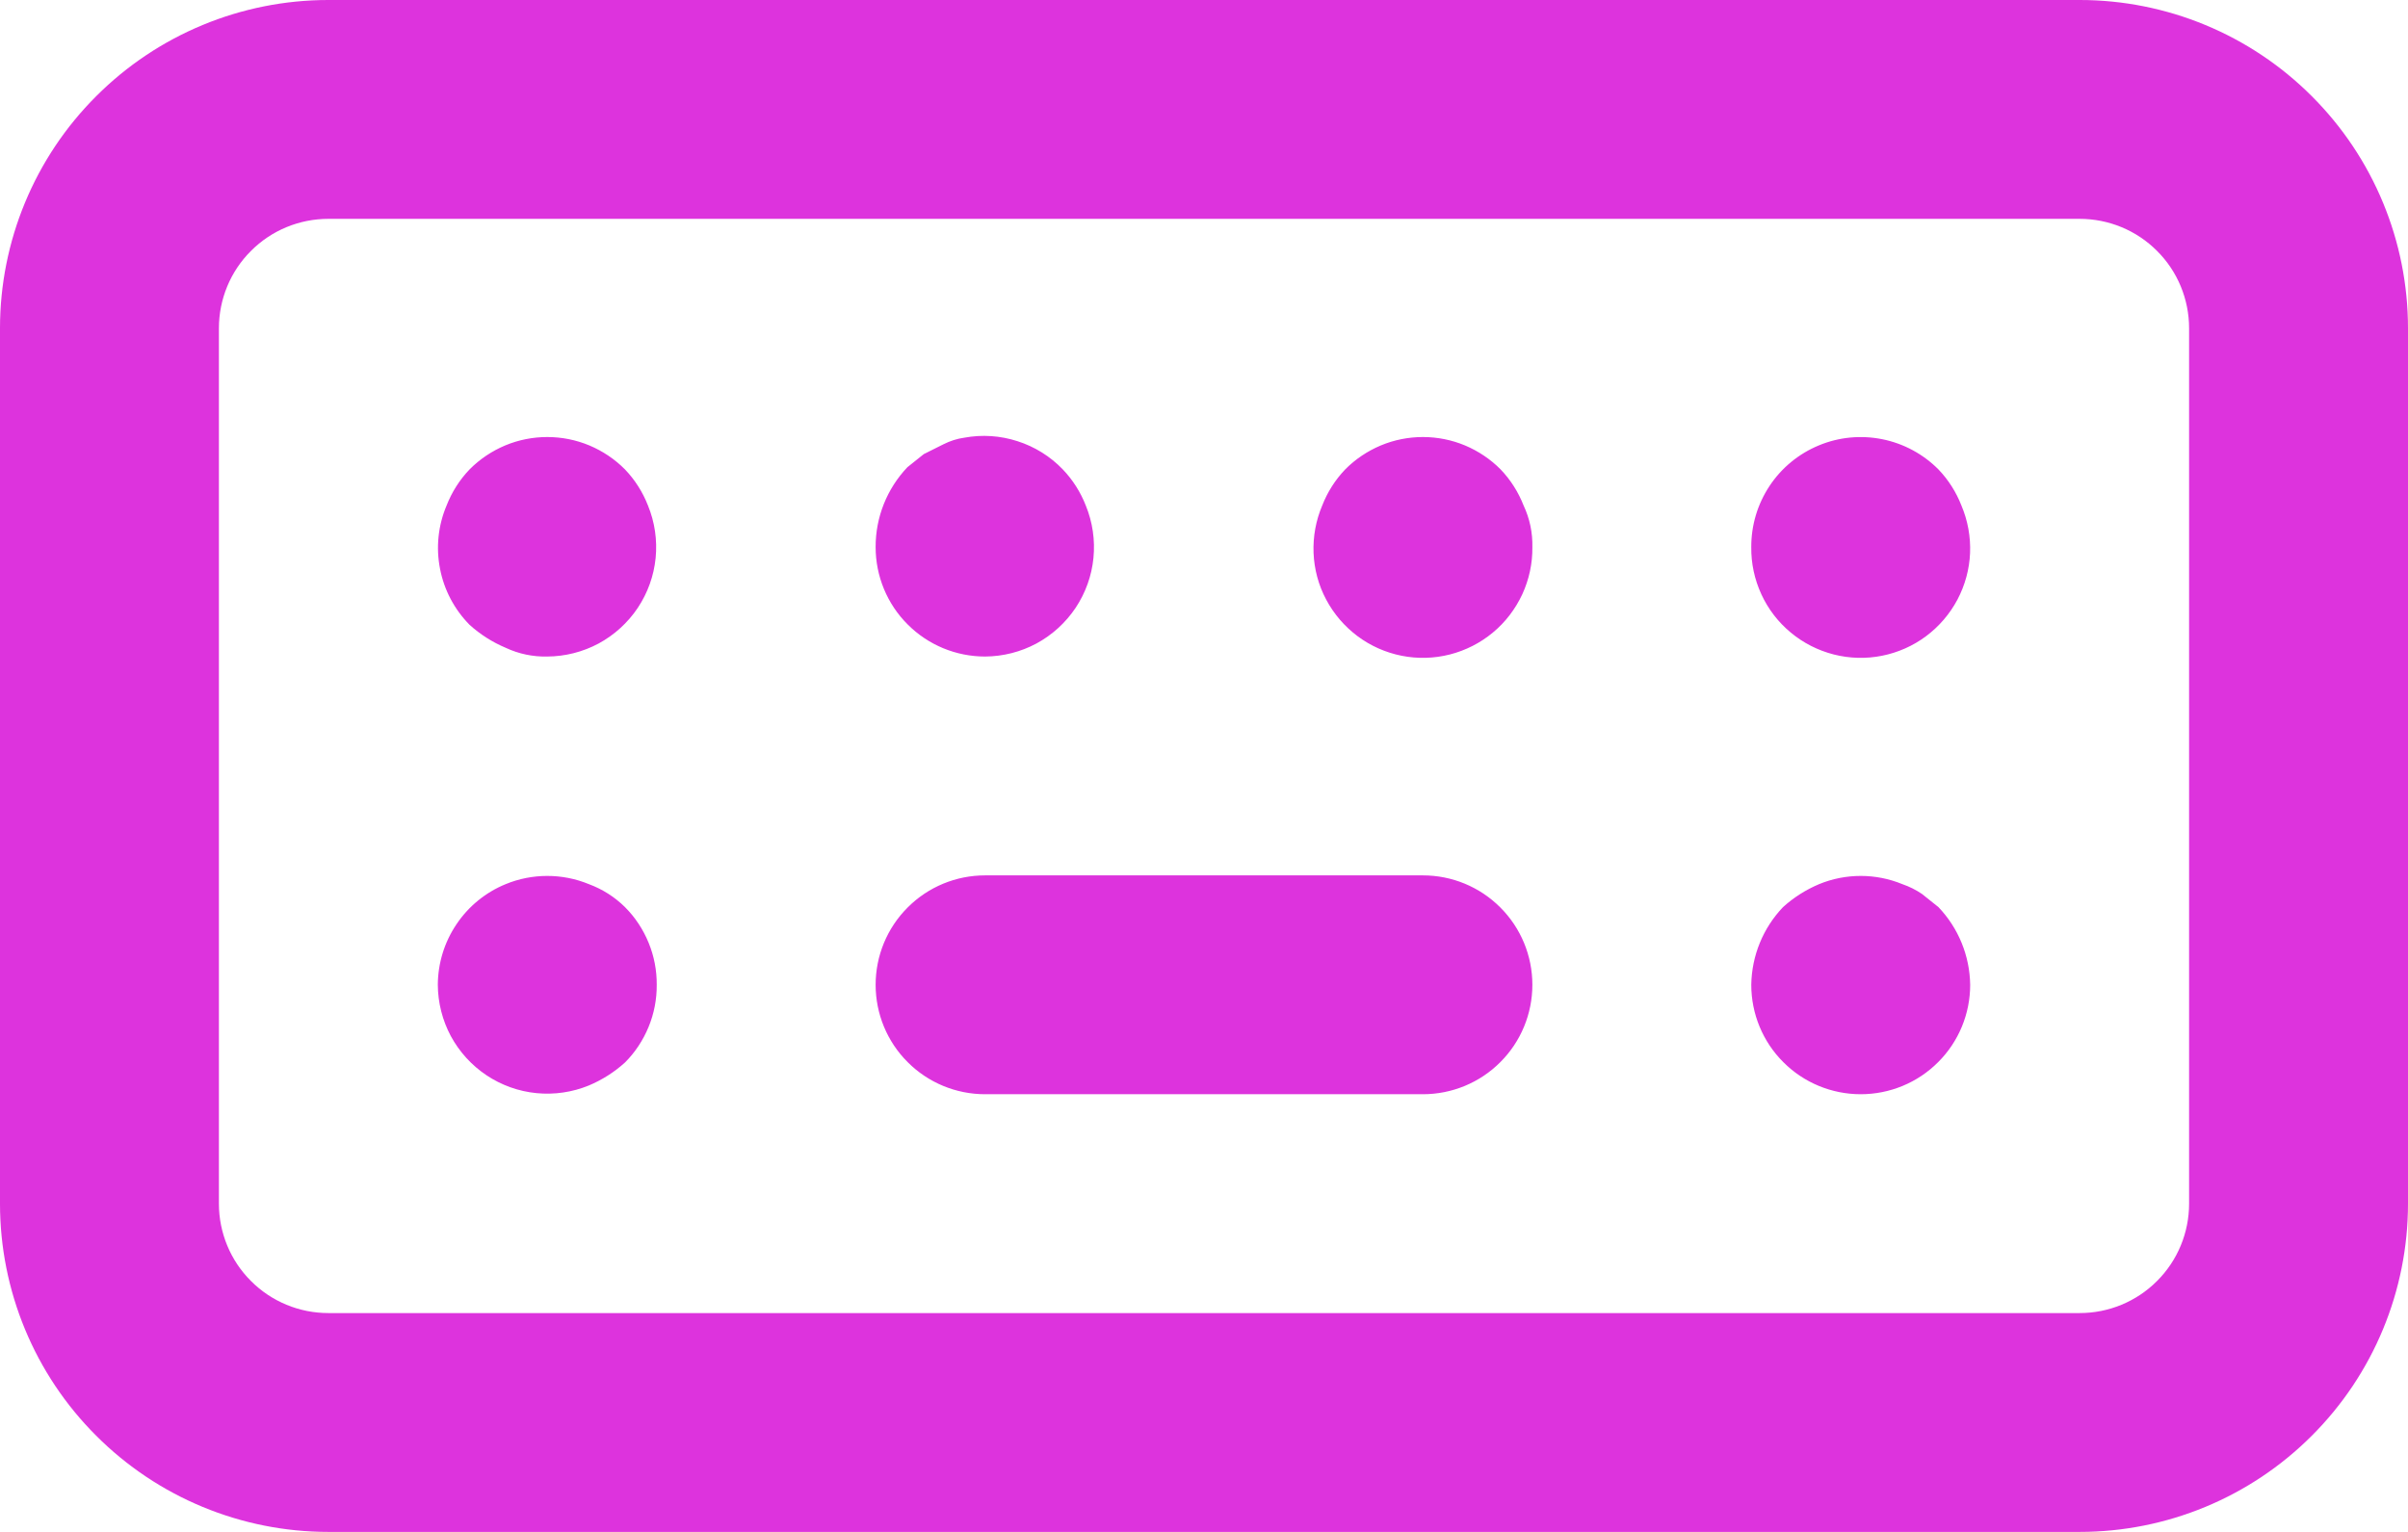
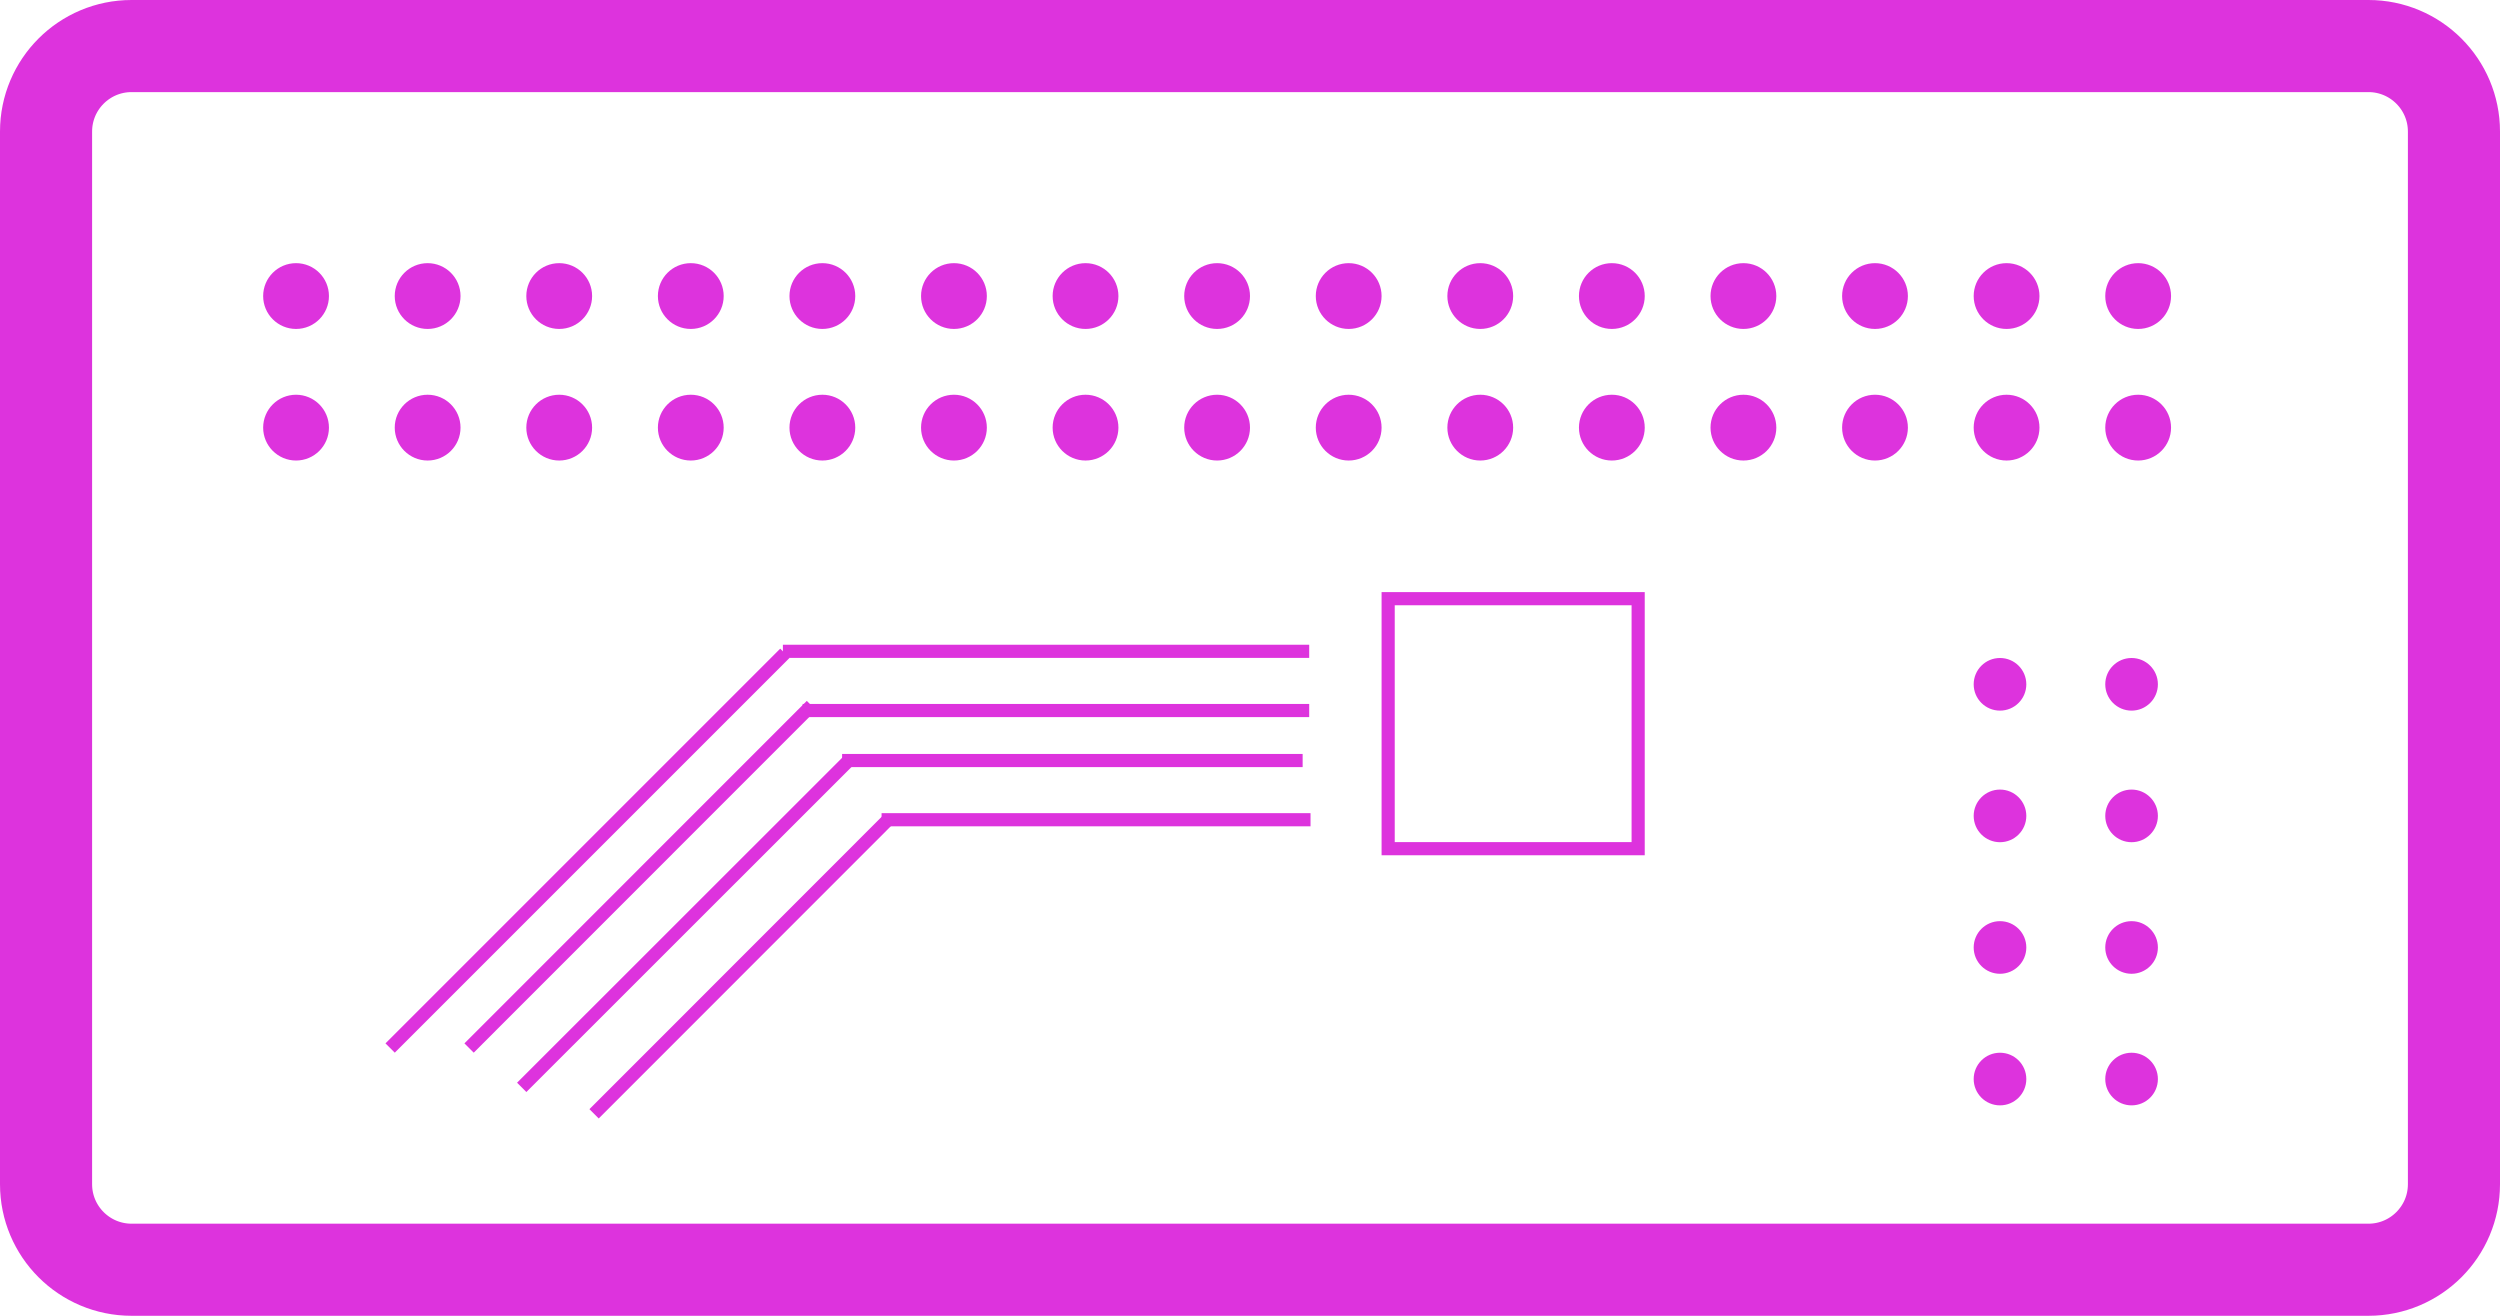
- <svg xmlns="http://www.w3.org/2000/svg" width="22" height="14" viewBox="0 0 22 14" fill="none">
-   <path d="M5.71 4.29C5.617 4.196 5.506 4.122 5.385 4.071C5.263 4.02 5.132 3.994 5 3.994C4.868 3.994 4.737 4.02 4.615 4.071C4.494 4.122 4.383 4.196 4.29 4.29C4.199 4.385 4.128 4.497 4.08 4.62C4.003 4.802 3.982 5.003 4.02 5.197C4.057 5.391 4.151 5.569 4.29 5.71C4.387 5.798 4.499 5.869 4.62 5.92C4.739 5.976 4.869 6.003 5 6C5.164 5.999 5.325 5.958 5.469 5.881C5.613 5.803 5.736 5.691 5.827 5.555C5.918 5.418 5.974 5.262 5.99 5.099C6.006 4.936 5.982 4.771 5.92 4.62C5.872 4.497 5.801 4.385 5.71 4.29ZM9 6C9.164 5.999 9.325 5.958 9.469 5.881C9.613 5.803 9.736 5.691 9.827 5.555C9.918 5.418 9.974 5.262 9.99 5.099C10.006 4.936 9.982 4.771 9.92 4.62C9.872 4.497 9.801 4.385 9.71 4.29C9.596 4.171 9.453 4.082 9.296 4.032C9.139 3.981 8.972 3.97 8.81 4C8.744 4.009 8.68 4.03 8.62 4.06L8.44 4.15L8.29 4.27C8.103 4.467 7.999 4.728 8 5C8 5.265 8.105 5.52 8.293 5.707C8.48 5.895 8.735 6 9 6ZM5.38 8.08C5.137 7.98 4.863 7.98 4.62 8.08C4.437 8.155 4.281 8.282 4.171 8.446C4.06 8.61 4.001 8.803 4 9C4.001 9.164 4.042 9.325 4.119 9.469C4.197 9.613 4.309 9.736 4.445 9.827C4.582 9.918 4.738 9.974 4.901 9.99C5.064 10.006 5.229 9.982 5.38 9.92C5.501 9.869 5.613 9.798 5.71 9.71C5.803 9.617 5.876 9.506 5.926 9.384C5.976 9.262 6.001 9.132 6 9C6.001 8.868 5.976 8.738 5.926 8.616C5.876 8.494 5.803 8.383 5.71 8.29C5.616 8.197 5.504 8.126 5.38 8.08V8.08ZM13 8H9C8.735 8 8.48 8.105 8.293 8.293C8.105 8.48 8 8.735 8 9C8 9.265 8.105 9.52 8.293 9.707C8.48 9.895 8.735 10 9 10H13C13.265 10 13.52 9.895 13.707 9.707C13.895 9.52 14 9.265 14 9C14 8.735 13.895 8.48 13.707 8.293C13.52 8.105 13.265 8 13 8ZM13.71 4.29C13.617 4.196 13.506 4.122 13.385 4.071C13.263 4.02 13.132 3.994 13 3.994C12.868 3.994 12.737 4.02 12.615 4.071C12.494 4.122 12.383 4.196 12.29 4.29C12.199 4.385 12.128 4.497 12.08 4.62C12.022 4.757 11.995 4.905 12.001 5.054C12.007 5.202 12.046 5.348 12.116 5.479C12.186 5.611 12.284 5.725 12.403 5.814C12.522 5.903 12.66 5.964 12.806 5.993C12.952 6.022 13.102 6.018 13.247 5.981C13.391 5.944 13.525 5.876 13.639 5.781C13.754 5.686 13.845 5.566 13.908 5.431C13.97 5.296 14.002 5.149 14 5C14.003 4.869 13.976 4.739 13.92 4.62C13.872 4.497 13.801 4.385 13.71 4.29V4.29ZM17.56 8.17C17.504 8.132 17.444 8.102 17.38 8.08C17.137 7.98 16.863 7.98 16.62 8.08C16.499 8.131 16.387 8.202 16.29 8.29C16.107 8.482 16.004 8.735 16 9C16 9.265 16.105 9.52 16.293 9.707C16.48 9.895 16.735 10 17 10C17.265 10 17.52 9.895 17.707 9.707C17.895 9.52 18 9.265 18 9C17.996 8.735 17.893 8.482 17.71 8.29L17.56 8.17ZM19 0H3C2.204 0 1.441 0.316 0.879 0.879C0.316 1.441 0 2.204 0 3V11C0 11.796 0.316 12.559 0.879 13.121C1.441 13.684 2.204 14 3 14H19C19.796 14 20.559 13.684 21.121 13.121C21.684 12.559 22 11.796 22 11V3C22 2.204 21.684 1.441 21.121 0.879C20.559 0.316 19.796 0 19 0ZM20 11C20 11.265 19.895 11.52 19.707 11.707C19.52 11.895 19.265 12 19 12H3C2.735 12 2.48 11.895 2.293 11.707C2.105 11.52 2 11.265 2 11V3C2 2.735 2.105 2.48 2.293 2.293C2.48 2.105 2.735 2 3 2H19C19.265 2 19.52 2.105 19.707 2.293C19.895 2.48 20 2.735 20 3V11ZM17.71 4.29C17.57 4.149 17.391 4.053 17.197 4.014C17.002 3.975 16.8 3.994 16.616 4.071C16.433 4.147 16.276 4.276 16.167 4.441C16.057 4.607 15.999 4.801 16 5C15.998 5.149 16.03 5.296 16.092 5.431C16.154 5.566 16.246 5.686 16.361 5.781C16.475 5.876 16.609 5.944 16.753 5.981C16.898 6.018 17.048 6.022 17.194 5.993C17.34 5.964 17.478 5.903 17.597 5.814C17.716 5.725 17.814 5.611 17.884 5.479C17.953 5.348 17.993 5.202 17.999 5.054C18.005 4.905 17.978 4.757 17.92 4.62C17.872 4.497 17.801 4.385 17.71 4.29V4.29Z" fill="#DD33DD" />
+ <svg xmlns="http://www.w3.org/2000/svg" width="19" height="10" viewBox="0 0 19 10" fill="none">
+   <rect x="0.35" y="0.35" width="18.3" height="9.3" rx="0.65" stroke="#DD33DD" stroke-width="0.7" />
+   <circle cx="3.25" cy="2.25" r="0.25" fill="#DD33DD" />
+   <circle cx="3.25" cy="3.25" r="0.25" fill="#DD33DD" />
+   <circle cx="11.25" cy="2.25" r="0.25" fill="#DD33DD" />
+   <circle cx="11.25" cy="3.25" r="0.25" fill="#DD33DD" />
+   <circle cx="4.25" cy="2.25" r="0.25" fill="#DD33DD" />
+   <circle cx="4.25" cy="3.25" r="0.25" fill="#DD33DD" />
+   <circle cx="12.25" cy="2.25" r="0.25" fill="#DD33DD" />
+   <circle cx="12.25" cy="3.25" r="0.25" fill="#DD33DD" />
+   <circle cx="5.25" cy="2.25" r="0.25" fill="#DD33DD" />
+   <circle cx="5.25" cy="3.25" r="0.25" fill="#DD33DD" />
+   <circle cx="13.25" cy="2.25" r="0.25" fill="#DD33DD" />
+   <circle cx="13.25" cy="3.25" r="0.25" fill="#DD33DD" />
+   <circle cx="6.25" cy="2.25" r="0.25" fill="#DD33DD" />
+   <circle cx="6.25" cy="3.25" r="0.25" fill="#DD33DD" />
+   <circle cx="14.25" cy="2.25" r="0.25" fill="#DD33DD" />
+   <circle cx="14.25" cy="3.25" r="0.25" fill="#DD33DD" />
+   <circle cx="7.25" cy="2.25" r="0.25" fill="#DD33DD" />
+   <circle cx="7.25" cy="3.25" r="0.25" fill="#DD33DD" />
+   <circle cx="15.25" cy="2.25" r="0.25" fill="#DD33DD" />
+   <circle cx="15.25" cy="3.25" r="0.25" fill="#DD33DD" />
+   <circle cx="8.25" cy="2.25" r="0.25" fill="#DD33DD" />
+   <circle cx="8.25" cy="3.25" r="0.25" fill="#DD33DD" />
+   <circle cx="16.25" cy="2.25" r="0.25" fill="#DD33DD" />
+   <circle cx="16.25" cy="3.25" r="0.25" fill="#DD33DD" />
+   <circle cx="15.2" cy="8.2" r="0.2" transform="rotate(-180 15.2 8.20039)" fill="#DD33DD" />
+   <circle cx="16.2" cy="8.2" r="0.2" transform="rotate(-180 16.2 8.20039)" fill="#DD33DD" />
+   <circle cx="15.2" cy="7.2" r="0.2" transform="rotate(-180 15.2 7.20039)" fill="#DD33DD" />
+   <circle cx="16.2" cy="7.2" r="0.2" transform="rotate(-180 16.2 7.20039)" fill="#DD33DD" />
+   <circle cx="15.2" cy="6.2" r="0.2" transform="rotate(-180 15.2 6.20039)" fill="#DD33DD" />
+   <circle cx="16.2" cy="6.2" r="0.2" transform="rotate(-180 16.2 6.20039)" fill="#DD33DD" />
+   <circle cx="15.2" cy="5.2" r="0.2" transform="rotate(-180 15.2 5.20039)" fill="#DD33DD" />
+   <circle cx="16.2" cy="5.2" r="0.2" transform="rotate(-180 16.2 5.20039)" fill="#DD33DD" />
+   <circle cx="9.25" cy="2.25" r="0.25" fill="#DD33DD" />
+   <circle cx="9.25" cy="3.25" r="0.25" fill="#DD33DD" />
+   <circle cx="2.25" cy="2.25" r="0.25" fill="#DD33DD" />
+   <circle cx="2.25" cy="3.25" r="0.25" fill="#DD33DD" />
+   <circle cx="10.25" cy="2.25" r="0.25" fill="#DD33DD" />
+   <circle cx="10.25" cy="3.25" r="0.25" fill="#DD33DD" />
+   <line x1="2.965" y1="7.965" x2="5.965" y2="4.965" stroke="#DD33DD" stroke-width="0.1" />
+   <line x1="3.565" y1="7.965" x2="6.167" y2="5.362" stroke="#DD33DD" stroke-width="0.1" />
+   <line x1="3.965" y1="8.264" x2="6.44" y2="5.79" stroke="#DD33DD" stroke-width="0.1" />
+   <line x1="4.515" y1="8.465" x2="6.742" y2="6.237" stroke="#DD33DD" stroke-width="0.1" />
+   <line x1="5.95" y1="4.95" x2="9.95" y2="4.95" stroke="#DD33DD" stroke-width="0.1" />
+   <line x1="6.1" y1="5.4" x2="9.95" y2="5.4" stroke="#DD33DD" stroke-width="0.1" />
+   <line x1="6.4" y1="5.78" x2="9.9" y2="5.78" stroke="#DD33DD" stroke-width="0.1" />
+   <line x1="6.7" y1="6.23" x2="9.96" y2="6.23" stroke="#DD33DD" stroke-width="0.1" />
+   <rect x="10.55" y="4.55" width="1.9" height="1.9" stroke="#DD33DD" stroke-width="0.1" />
</svg>
